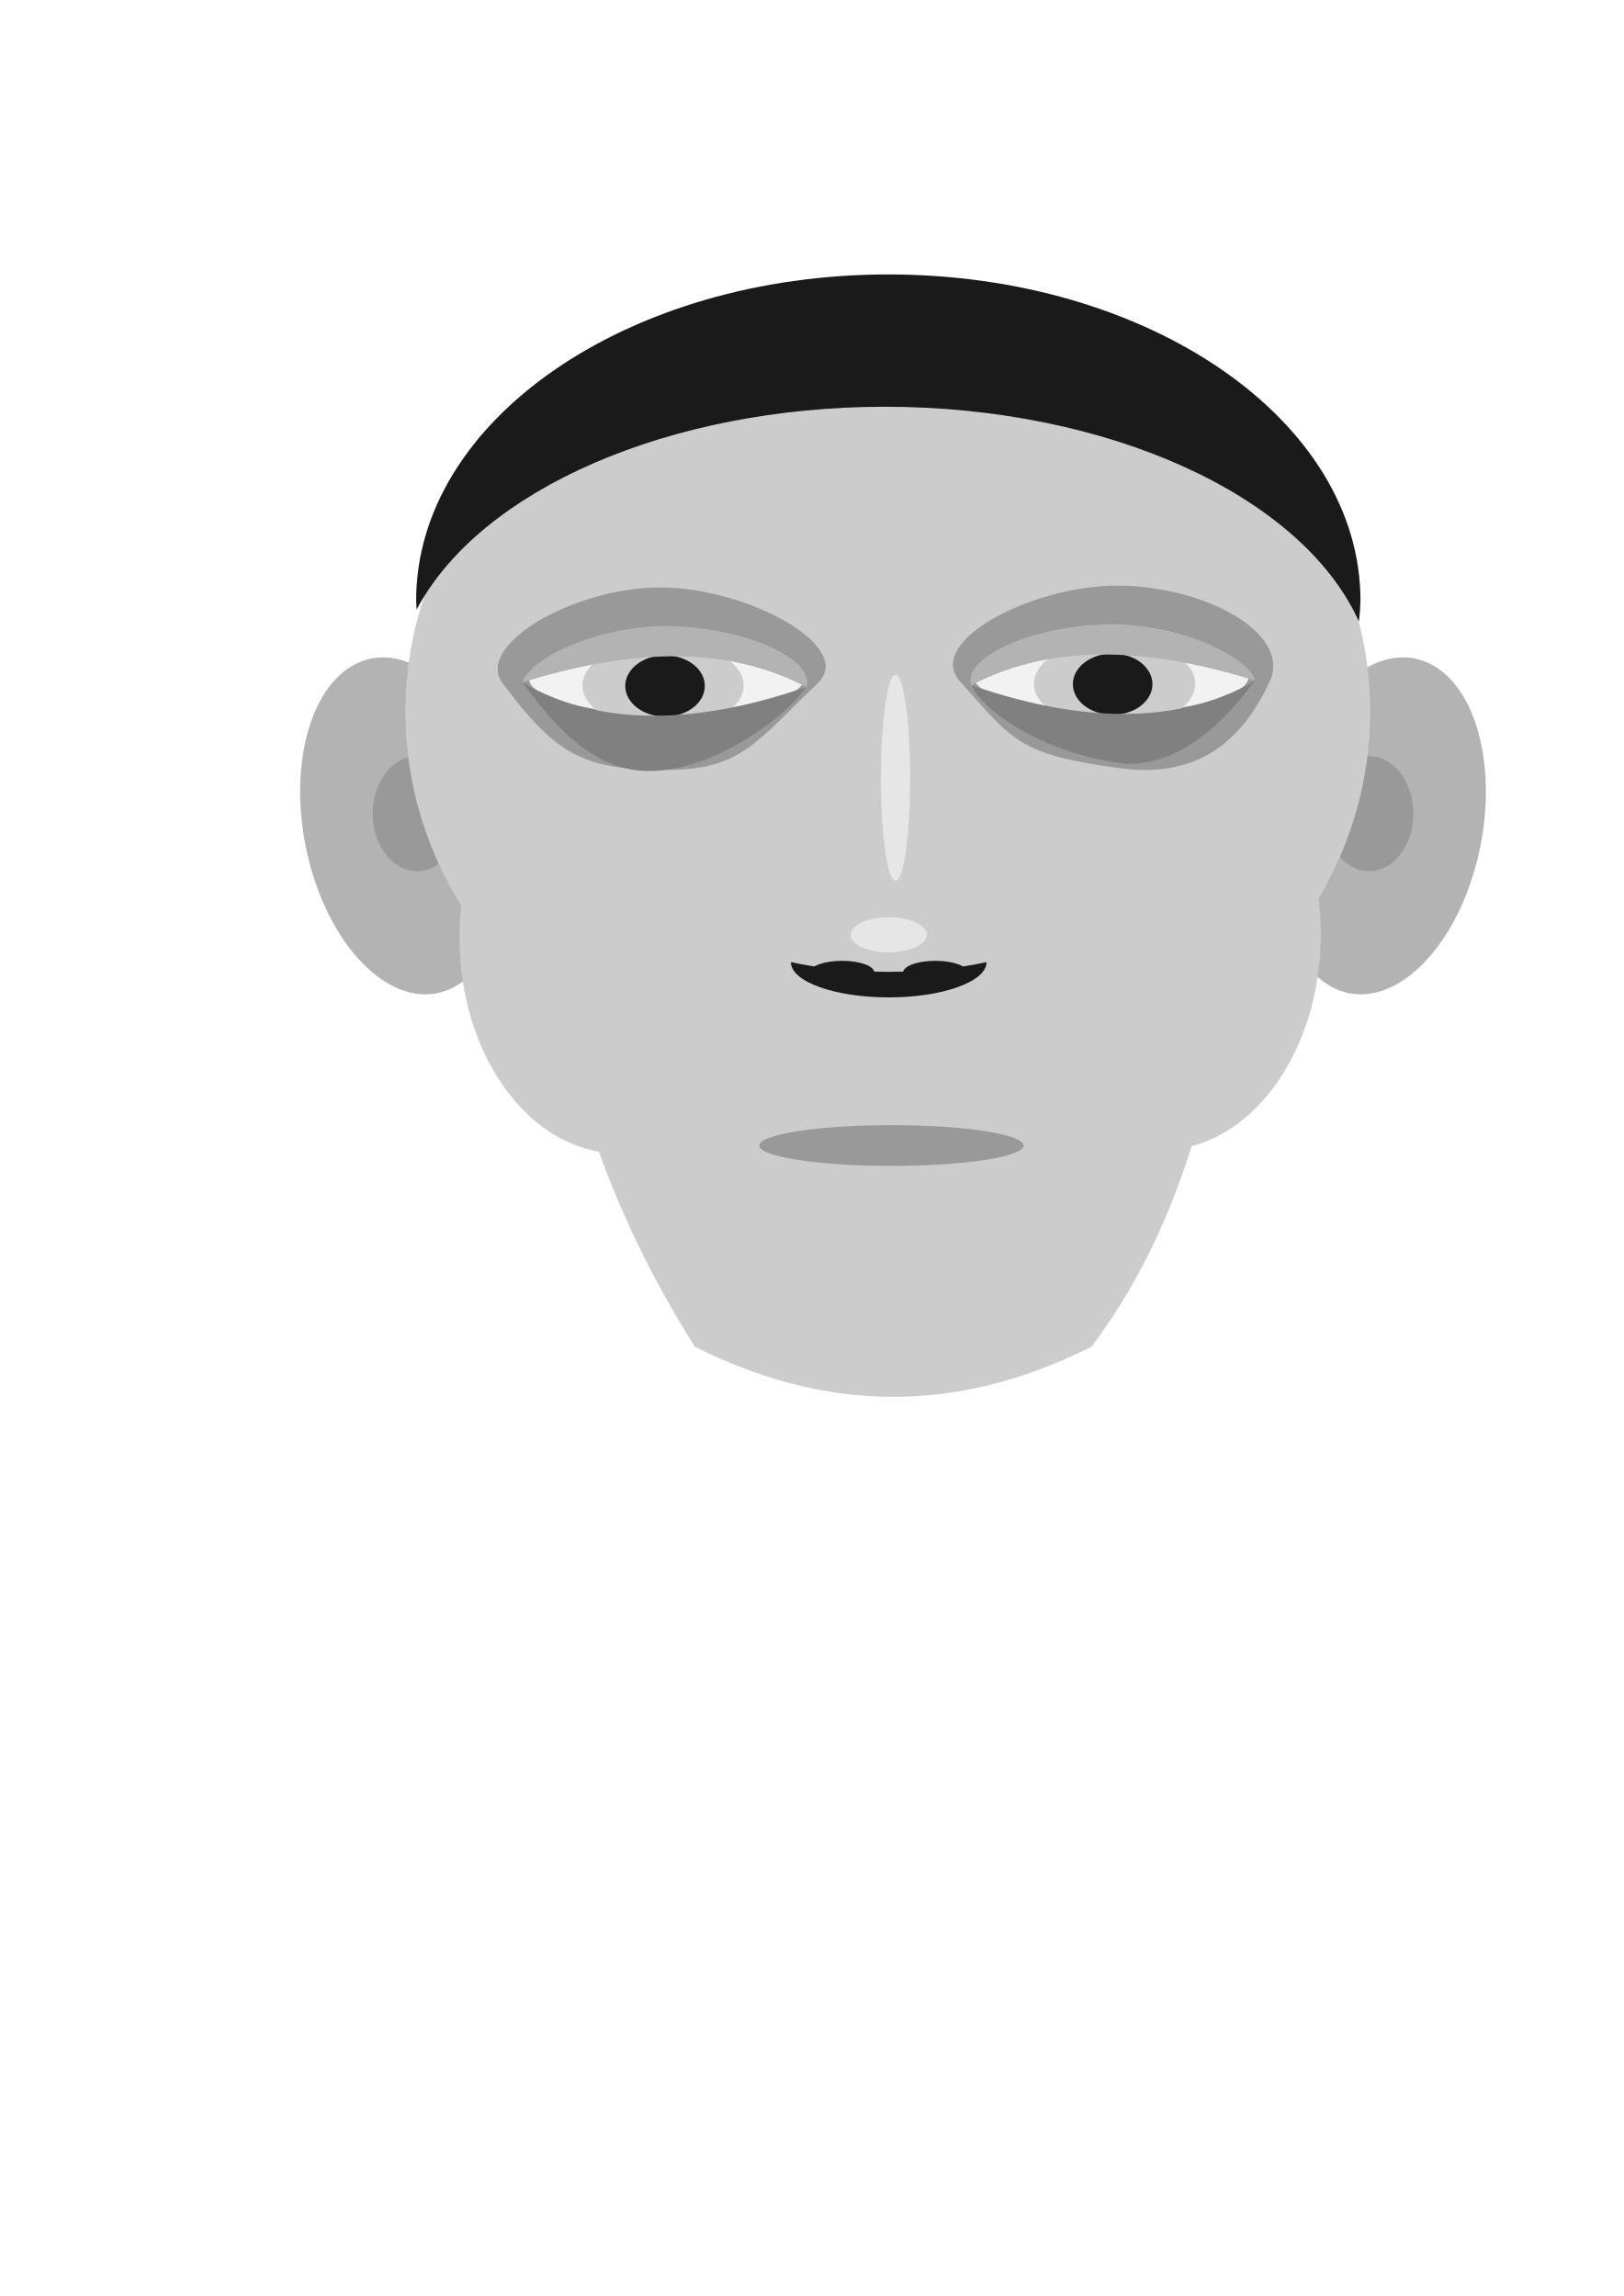
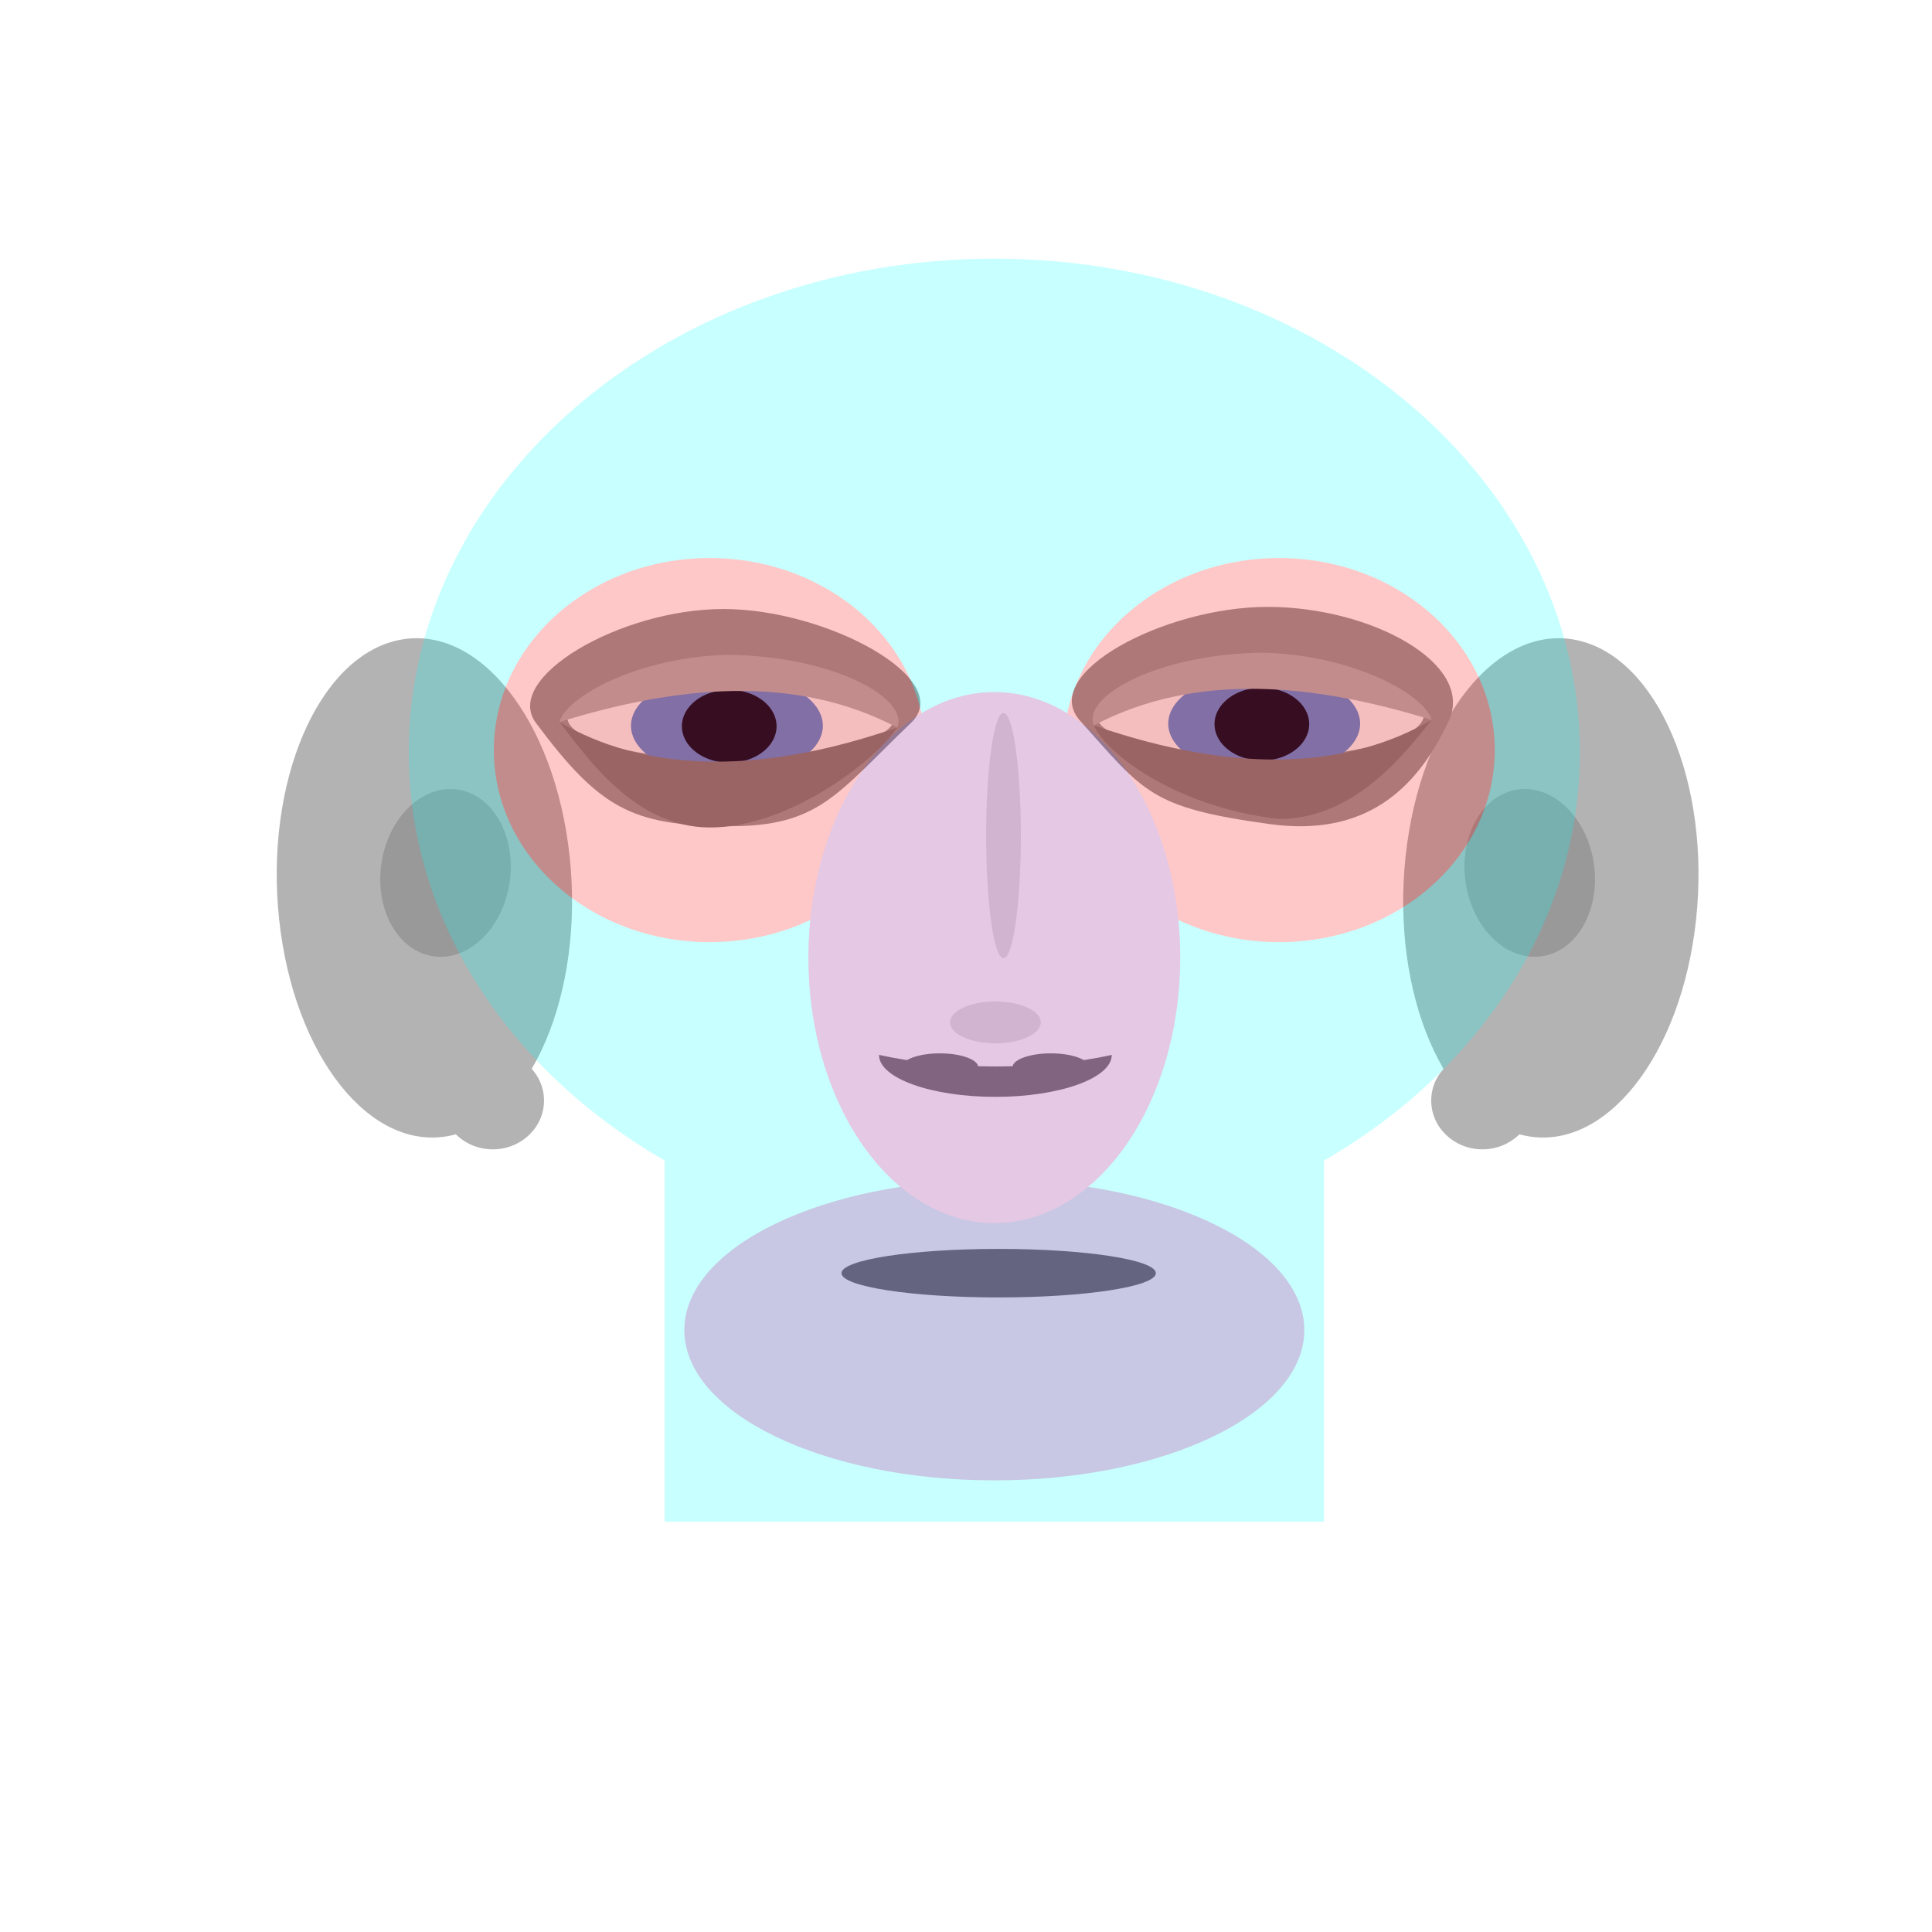
- <svg xmlns="http://www.w3.org/2000/svg" width="210mm" height="297mm" viewBox="0 0 210 297" version="1.1" id="svg10150">
+ <svg xmlns="http://www.w3.org/2000/svg" width="210mm" height="210mm" viewBox="0 0 210 210" version="1.1" id="svg10150">
  <defs id="defs10144" />
-   <g id="layer6" style="display:inline">
-     <g id="g10974" transform="matrix(0.9996082,0,0,1.20695,0.02048146,-21.02752)">
+   <g id="layer6" style="display:none;opacity:0.97" transform="translate(0,-87)">
+     <g id="g10974" transform="matrix(0.9996082,0,0,1.20695,-6.725874,56.18077)">
      <ellipse transform="rotate(-17.18857)" ry="18.474" rx="12.872" cy="116.65" cx="18.63" id="path10966" style="opacity:1;fill:#b3b3b3;fill-opacity:1;stroke:#160600;stroke-width:0.1;stroke-miterlimit:4;stroke-dasharray:none;stroke-dashoffset:0;stroke-opacity:0" />
      <ellipse ry="6.163" rx="5.723" cy="104.629" cx="53.926" id="path10970" style="opacity:1;fill:#999999;fill-opacity:1;stroke:#160600;stroke-width:0.1;stroke-miterlimit:4;stroke-dasharray:none;stroke-dashoffset:0;stroke-opacity:0" />
    </g>
-     <g id="g10974-4" transform="matrix(-0.9996082,0,0,1.20695,230.9745,-21.02752)">
+     <g id="g10974-4" transform="matrix(-0.9996082,0,0,1.20695,224.2281,56.18077)">
      <ellipse transform="rotate(-17.18857)" ry="18.474" rx="12.872" cy="116.65" cx="18.63" id="path10966-5" style="opacity:1;fill:#b3b3b3;fill-opacity:1;stroke:#160600;stroke-width:0.1;stroke-miterlimit:4;stroke-dasharray:none;stroke-dashoffset:0;stroke-opacity:0" />
      <ellipse ry="6.163" rx="5.723" cy="104.629" cx="53.926" id="path10970-8" style="opacity:1;fill:#999999;fill-opacity:1;stroke:#160600;stroke-width:0.1;stroke-miterlimit:4;stroke-dasharray:none;stroke-dashoffset:0;stroke-opacity:0" />
    </g>
  </g>
-   <g id="layer1" style="display:inline">
-     <ellipse style="opacity:1;fill:#cccccc;fill-opacity:1;stroke:#160600;stroke-width:0.116;stroke-miterlimit:4;stroke-dasharray:none;stroke-dashoffset:0;stroke-opacity:0" id="path10827" cx="114.819" cy="92.073" rx="62.394" ry="53.657" />
-     <path style="opacity:1;fill:#cccccc;fill-opacity:1;stroke:#160600;stroke-width:0.092;stroke-miterlimit:4;stroke-dasharray:none;stroke-dashoffset:0;stroke-opacity:0" d="m 68.884,106.8 93.757,-0.998 c -4.272,23.438 -5.824,47.481 -21.466,68.392 -17.8,9.002 -34.854,8.298 -51.324,0 C 75.589,151.531 71.149,130.777 68.884,106.8 Z" id="rect10833" />
-     <ellipse style="opacity:1;fill:#cccccc;fill-opacity:1;stroke:#160600;stroke-width:0.145;stroke-miterlimit:4;stroke-dasharray:none;stroke-dashoffset:0;stroke-opacity:0" id="path10838" cx="80.124" cy="121.277" rx="20.695" ry="27.933" />
-     <ellipse style="display:inline;opacity:1;fill:#cccccc;fill-opacity:1;stroke:#160600;stroke-width:0.145;stroke-miterlimit:4;stroke-dasharray:none;stroke-dashoffset:0;stroke-opacity:0" id="path10838-9" cx="150.126" cy="120.859" rx="20.695" ry="27.933" />
+   <g transform="translate(0,-87)" style="display:inline" id="g968">
+     <g id="g976" transform="translate(-1.025422e-5)">
+       <g id="g966" transform="matrix(-1.217801,0.177259,0.2140267,1.470401,209.5516,18.47693)">
+         <ellipse transform="rotate(-17.18857)" ry="18.474" rx="12.872" cy="116.65" cx="18.63" id="ellipse962" style="opacity:1;fill:#b3b3b3;fill-opacity:1;stroke:#160600;stroke-width:0.1;stroke-miterlimit:4;stroke-dasharray:none;stroke-dashoffset:0;stroke-opacity:0" />
+         <ellipse ry="6.163" rx="5.723" cy="104.629" cx="53.926" id="ellipse964" style="opacity:1;fill:#999999;fill-opacity:1;stroke:#160600;stroke-width:0.1;stroke-miterlimit:4;stroke-dasharray:none;stroke-dashoffset:0;stroke-opacity:0" />
+       </g>
+       <ellipse ry="5.3" rx="5.565" cy="206.628" cx="161.133" id="path970" style="fill:#b3b3b3;fill-opacity:1;stroke:#160600;stroke-width:1.065;stroke-miterlimit:4;stroke-dasharray:none;stroke-dashoffset:0;stroke-opacity:0" />
+     </g>
+     <g transform="matrix(-1,0,0,1,214.6992,0)" style="display:inline" id="g976-3">
+       <g id="g966-0" transform="matrix(-1.217801,0.177259,0.2140267,1.470401,209.5516,18.47693)">
+         <ellipse transform="rotate(-17.18857)" ry="18.474" rx="12.872" cy="116.65" cx="18.63" id="ellipse962-4" style="opacity:1;fill:#b3b3b3;fill-opacity:1;stroke:#160600;stroke-width:0.1;stroke-miterlimit:4;stroke-dasharray:none;stroke-dashoffset:0;stroke-opacity:0" />
+         <ellipse ry="6.163" rx="5.723" cy="104.629" cx="53.926" id="ellipse964-4" style="opacity:1;fill:#999999;fill-opacity:1;stroke:#160600;stroke-width:0.1;stroke-miterlimit:4;stroke-dasharray:none;stroke-dashoffset:0;stroke-opacity:0" />
+       </g>
+       <ellipse ry="5.3" rx="5.565" cy="206.628" cx="161.133" id="path970-4" style="fill:#b3b3b3;fill-opacity:1;stroke:#160600;stroke-width:1.065;stroke-miterlimit:4;stroke-dasharray:none;stroke-dashoffset:0;stroke-opacity:0" />
+     </g>
  </g>
-   <g id="layer9" style="display:none">
-     <path style="opacity:1;fill:#cccccc;fill-opacity:1;stroke:#160600;stroke-width:0.408;stroke-miterlimit:4;stroke-dasharray:none;stroke-dashoffset:0;stroke-opacity:0" d="m 429.867,143.957 c -85.928,0.467 -168.086,39.467 -218.164,121.179 -7.041,8.98 -12.028,40.513 -15.54,61.126 -10.957,41.113 2.275,71.838 -5.42,101.855 -8.362,69.067 24.393,223.071 68.045,217.451 15.9,-2.047 25.979,12.248 39.754,16.574 24.56,7.211 45.484,4.64 71.49,24.387 23.013,8.099 45.015,10.818 65.717,10.275 0.006,1.7e-4 0.013,-1.7e-4 0.019,0 20.701,0.543 42.704,-2.177 65.717,-10.275 26.006,-19.747 46.931,-17.176 71.49,-24.387 13.775,-4.326 23.854,-18.621 39.754,-16.574 43.652,5.62 76.407,-148.384 68.045,-217.451 -7.695,-30.018 5.537,-60.743 -5.42,-101.855 -3.512,-20.613 -9.202,-47.216 -16.244,-56.197 -50.077,-81.711 -131.532,-125.641 -217.459,-126.108 -1.961,-0.011 -3.922,0.007 -5.883,0.037 -0.007,-1e-4 -0.013,10e-5 -0.019,0 -1.961,-0.03 -3.922,-0.048 -5.883,-0.037 z" transform="scale(0.2645833)" id="rect11055" />
+   <g id="layer1" style="display:none" transform="translate(0,-87)">
+     <ellipse style="opacity:1;fill:#cccccc;fill-opacity:1;stroke:#160600;stroke-width:0.116;stroke-miterlimit:4;stroke-dasharray:none;stroke-dashoffset:0;stroke-opacity:0" id="path10827" cx="108.073" cy="169.281" rx="62.394" ry="53.657">
+       </ellipse>
+     <path style="opacity:1;fill:#cccccc;fill-opacity:1;stroke:#160600;stroke-width:0.092;stroke-miterlimit:4;stroke-dasharray:none;stroke-dashoffset:0;stroke-opacity:0" d="m 62.137,184.008 93.757,-0.998 c -4.272,23.438 -5.824,47.481 -21.466,68.392 -17.8,9.002 -34.854,8.298 -51.324,0 C 68.842,228.739 64.403,207.986 62.137,184.008 Z" id="rect10833">
+       </path>
+     <ellipse style="opacity:1;fill:#cccccc;fill-opacity:1;stroke:#160600;stroke-width:0.145;stroke-miterlimit:4;stroke-dasharray:none;stroke-dashoffset:0;stroke-opacity:0" id="path10838" cx="73.377" cy="198.485" rx="20.695" ry="27.933">
+       </ellipse>
+     <ellipse style="display:inline;opacity:1;fill:#cccccc;fill-opacity:1;stroke:#160600;stroke-width:0.145;stroke-miterlimit:4;stroke-dasharray:none;stroke-dashoffset:0;stroke-opacity:0" id="path10838-9" cx="143.38" cy="198.068" rx="20.695" ry="27.933">
+       </ellipse>
  </g>
-   <g id="layer3" style="display:none">
-     <g id="g10892">
+   <g id="layer9" style="display:none" transform="translate(0,-87)">
+     <path style="opacity:1;fill:#cccccc;fill-opacity:1;stroke:#160600;stroke-width:0.108;stroke-miterlimit:4;stroke-dasharray:none;stroke-dashoffset:0;stroke-opacity:0" d="m 106.989,115.297 c -22.735,0.123 -44.473,10.442 -57.722,32.062 -1.863,2.376 -3.182,10.719 -4.112,16.173 -2.899,10.878 0.602,19.007 -1.434,26.949 -2.212,18.274 6.454,59.021 18.004,57.534 4.207,-0.542 6.874,3.241 10.518,4.385 6.498,1.908 12.034,1.228 18.915,6.452 6.089,2.143 11.91,2.862 17.388,2.719 0.002,5e-5 0.003,-4e-5 0.005,0 5.477,0.144 11.299,-0.576 17.388,-2.719 6.881,-5.225 12.417,-4.545 18.915,-6.452 3.645,-1.145 6.311,-4.927 10.518,-4.385 11.549,1.487 20.216,-39.26 18.004,-57.534 -2.036,-7.942 1.465,-16.072 -1.434,-26.949 -0.929,-5.454 -2.435,-12.493 -4.298,-14.869 -13.25,-21.619 -34.801,-33.243 -57.536,-33.366 -0.519,-0.003 -1.038,0.002 -1.556,0.01 -0.002,-2e-5 -0.003,3e-5 -0.005,0 -0.519,-0.008 -1.038,-0.013 -1.556,-0.01 z" id="rect11055" />
+   </g>
+   <g id="layer11" style="display:none">
+     <path style="fill:#b3b3b3;fill-opacity:1;stroke:#160600;stroke-width:0.1;stroke-miterlimit:4;stroke-dasharray:none;stroke-dashoffset:0;stroke-opacity:0" d="M 44.789,73.249 C 58.121,8.287 163.261,17.283 171.734,71.924 174.003,89.087 158.524,133.433 137.281,162.561 124.384,181.869 90.549,179.915 79.507,160.971 71.482,151.088 41.361,104.18 44.789,73.249 Z" id="rect1306" />
+   </g>
+   <g id="layer3" style="display:none" transform="translate(0,-87)">
+     <g id="g10892" transform="translate(-6.746355,77.20829)">
      <ellipse ry="16.268" rx="21.959" cy="88.341" cx="83.734" id="path10856" style="opacity:1;fill:#999999;fill-opacity:1;stroke:#160600;stroke-width:0.082;stroke-miterlimit:4;stroke-dasharray:none;stroke-dashoffset:0;stroke-opacity:0" />
      <ellipse ry="6.089" rx="19.164" cy="87.528" cx="84.615" id="path10880" style="opacity:1;fill:#f2f2f2;fill-opacity:1;stroke:#160600;stroke-width:0.117;stroke-miterlimit:4;stroke-dasharray:none;stroke-dashoffset:0;stroke-opacity:0" />
-       <ellipse ry="7.441" rx="11.235" cy="88.748" cx="84.141" id="path10882" style="opacity:1;fill:#cccccc;fill-opacity:1;stroke:#160600;stroke-width:0.121;stroke-miterlimit:4;stroke-dasharray:none;stroke-dashoffset:0;stroke-opacity:0" />
-       <ellipse ry="5.204" rx="5.543" cy="88.815" cx="84.412" id="path10884" style="opacity:1;fill:#1a1a1a;fill-opacity:1;stroke:#160600;stroke-width:0.125;stroke-miterlimit:4;stroke-dasharray:none;stroke-dashoffset:0;stroke-opacity:0" />
+       <ellipse ry="7.441" rx="11.235" cy="88.748" cx="84.141" id="path10882" style="opacity:1;fill:#5f8dd3;fill-opacity:1;stroke:#160600;stroke-width:0.121;stroke-miterlimit:4;stroke-dasharray:none;stroke-dashoffset:0;stroke-opacity:0" />
+       <ellipse ry="5.204" rx="5.543" cy="88.815" cx="84.412" id="path10884" style="opacity:1;fill:#00112b;fill-opacity:1;stroke:#160600;stroke-width:0.125;stroke-miterlimit:4;stroke-dasharray:none;stroke-dashoffset:0;stroke-opacity:0" />
      <path id="path10860" transform="scale(0.2645833)" d="m 318.525,297.133 c -39.74,1.173 -71.385,22.468 -74.666,36.28 51.935,-19.596 104.251,-26.101 149.514,2.967 5.427,-15.634 -28.242,-38.651 -74.848,-39.247 z" style="opacity:1;fill:#b3b3b3;fill-opacity:1;stroke:#160600;stroke-width:0.609;stroke-miterlimit:4;stroke-dasharray:none;stroke-dashoffset:0;stroke-opacity:0" />
      <path id="path10860-5" d="m 82.38,102.365 c -9.12,-4.3e-4 -15.147,-10.086 -17.858,-14.15 9.666,6.824 22.554,7.945 39.559,0.785 -2.288,4.343 -12.118,13.36 -21.701,13.365 z" style="opacity:1;fill:#808080;fill-opacity:1;stroke:#160600;stroke-width:0.161;stroke-miterlimit:4;stroke-dasharray:none;stroke-dashoffset:0;stroke-opacity:0" />
    </g>
-     <g transform="matrix(-1,0,0,1,229.4541,1.210777)" id="g10892-2">
+     <g transform="matrix(-1,0,0,1,222.7077,78.41907)" id="g10892-2">
      <ellipse ry="16.268" rx="21.959" cy="88.341" cx="83.734" id="path10856-1" style="opacity:1;fill:#999999;fill-opacity:1;stroke:#160600;stroke-width:0.082;stroke-miterlimit:4;stroke-dasharray:none;stroke-dashoffset:0;stroke-opacity:0" />
      <ellipse ry="6.089" rx="19.164" cy="87.528" cx="84.615" id="path10880-3" style="opacity:1;fill:#f2f2f2;fill-opacity:1;stroke:#160600;stroke-width:0.117;stroke-miterlimit:4;stroke-dasharray:none;stroke-dashoffset:0;stroke-opacity:0" />
-       <ellipse ry="7.441" rx="11.235" cy="88.748" cx="84.141" id="path10882-0" style="opacity:1;fill:#cccccc;fill-opacity:1;stroke:#160600;stroke-width:0.121;stroke-miterlimit:4;stroke-dasharray:none;stroke-dashoffset:0;stroke-opacity:0" />
-       <ellipse ry="5.204" rx="5.543" cy="88.815" cx="84.412" id="path10884-9" style="opacity:1;fill:#1a1a1a;fill-opacity:1;stroke:#160600;stroke-width:0.125;stroke-miterlimit:4;stroke-dasharray:none;stroke-dashoffset:0;stroke-opacity:0" />
+       <ellipse ry="7.441" rx="11.235" cy="88.748" cx="84.141" id="path10882-0" style="opacity:1;fill:#5f8dd3;fill-opacity:1;stroke:#160600;stroke-width:0.121;stroke-miterlimit:4;stroke-dasharray:none;stroke-dashoffset:0;stroke-opacity:0" />
+       <ellipse ry="5.204" rx="5.543" cy="88.815" cx="84.412" id="path10884-9" style="opacity:1;fill:#00112b;fill-opacity:1;stroke:#160600;stroke-width:0.125;stroke-miterlimit:4;stroke-dasharray:none;stroke-dashoffset:0;stroke-opacity:0" />
      <path id="path10860-9" transform="scale(0.2645833)" d="m 318.525,297.133 c -39.74,1.173 -71.385,22.468 -74.666,36.28 51.935,-19.596 104.251,-26.101 149.514,2.967 5.427,-15.634 -28.242,-38.651 -74.848,-39.247 z" style="opacity:1;fill:#b3b3b3;fill-opacity:1;stroke:#160600;stroke-width:0.609;stroke-miterlimit:4;stroke-dasharray:none;stroke-dashoffset:0;stroke-opacity:0" />
      <path id="path10860-5-1" d="m 82.38,102.365 c -9.12,-4.3e-4 -15.147,-10.086 -17.858,-14.15 9.666,6.824 22.554,7.945 39.559,0.785 -2.288,4.343 -12.118,13.36 -21.701,13.365 z" style="opacity:1;fill:#808080;fill-opacity:1;stroke:#160600;stroke-width:0.161;stroke-miterlimit:4;stroke-dasharray:none;stroke-dashoffset:0;stroke-opacity:0" />
    </g>
  </g>
-   <g style="display:inline" id="g11107">
-     <g id="g11091" transform="matrix(0.9282286,0,0,0.7611063,7.657329,21.13343)">
+   <g style="display:inline" id="g11107" transform="translate(0,-87)">
+     <g id="g11091" transform="matrix(0.9282286,0,0,0.7611063,0.9109735,98.34172)">
      <path style="opacity:1;fill:#999999;fill-opacity:1;stroke:#160600;stroke-width:0.082;stroke-miterlimit:4;stroke-dasharray:none;stroke-dashoffset:0;stroke-opacity:0" d="M 105.693,88.341 C 96.927,98.584 94.942,103.158 84.232,103.094 72.998,103.026 69.207,100.492 61.776,88.341 57.859,81.937 71.607,72.073 83.734,72.073 c 12.127,-2e-6 27.279,10.053 21.959,16.268 z" id="ellipse11079" />
      <ellipse style="opacity:1;fill:#f2f2f2;fill-opacity:1;stroke:#160600;stroke-width:0.117;stroke-miterlimit:4;stroke-dasharray:none;stroke-dashoffset:0;stroke-opacity:0" id="ellipse11081" cx="84.615" cy="87.528" rx="19.164" ry="6.089" />
-       <ellipse style="opacity:1;fill:#cccccc;fill-opacity:1;stroke:#160600;stroke-width:0.121;stroke-miterlimit:4;stroke-dasharray:none;stroke-dashoffset:0;stroke-opacity:0" id="ellipse11083" cx="84.141" cy="88.748" rx="11.235" ry="7.441" />
-       <ellipse style="opacity:1;fill:#1a1a1a;fill-opacity:1;stroke:#160600;stroke-width:0.125;stroke-miterlimit:4;stroke-dasharray:none;stroke-dashoffset:0;stroke-opacity:0" id="ellipse11085" cx="84.412" cy="88.815" rx="5.543" ry="5.204" />
+       <ellipse style="opacity:1;fill:#5f8dd3;fill-opacity:1;stroke:#160600;stroke-width:0.121;stroke-miterlimit:4;stroke-dasharray:none;stroke-dashoffset:0;stroke-opacity:0" id="ellipse11083" cx="84.141" cy="88.748" rx="11.235" ry="7.441" />
+       <ellipse style="opacity:1;fill:#00112b;fill-opacity:1;stroke:#160600;stroke-width:0.125;stroke-miterlimit:4;stroke-dasharray:none;stroke-dashoffset:0;stroke-opacity:0" id="ellipse11085" cx="84.412" cy="88.815" rx="5.543" ry="5.204" />
      <path style="opacity:1;fill:#b3b3b3;fill-opacity:1;stroke:#160600;stroke-width:0.609;stroke-miterlimit:4;stroke-dasharray:none;stroke-dashoffset:0;stroke-opacity:0" d="m 318.525,297.133 c -39.74,1.173 -71.385,22.468 -74.666,36.28 51.935,-19.596 104.251,-26.101 149.514,2.967 5.427,-15.634 -28.242,-38.651 -74.848,-39.247 z" transform="scale(0.2645833)" id="path11087" />
      <path style="opacity:1;fill:#808080;fill-opacity:1;stroke:#160600;stroke-width:0.161;stroke-miterlimit:4;stroke-dasharray:none;stroke-dashoffset:0;stroke-opacity:0" d="m 82.131,103.275 c -9.12,-4.3e-4 -14.898,-10.995 -17.61,-15.059 9.666,6.824 22.554,7.945 39.559,0.785 -2.288,4.343 -12.367,14.269 -21.949,14.274 z" id="path11089" />
    </g>
-     <g id="g11105" transform="matrix(-0.9282286,0,0,0.7611063,222.2582,20.90139)">
-       <path style="opacity:1;fill:#999999;fill-opacity:1;stroke:#160600;stroke-width:0.082;stroke-miterlimit:4;stroke-dasharray:none;stroke-dashoffset:0;stroke-opacity:0" d="M 105.693,88.341 C 98.187,98.527 97.573,100.737 83.486,103.094 72.566,104.92 66.387,98.504 62.521,88.341 59.421,80.191 71.607,72.073 83.734,72.073 c 12.127,-2e-6 26.883,9.586 21.959,16.268 z" id="ellipse11093" />
+     <g id="g11105" transform="matrix(-0.9282286,0,0,0.7611063,215.5118,98.10967)">
+       <path style="opacity:1;fill:#999999;fill-opacity:1;stroke:#160600;stroke-width:0.082;stroke-miterlimit:4;stroke-dasharray:none;stroke-dashoffset:0;stroke-opacity:0" d="M 105.693,88.341 C 98.187,98.527 97.573,100.737 83.486,103.094 72.566,104.92 66.387,98.504 62.521,88.341 59.421,80.191 71.607,72.073 83.734,72.073 c 12.127,-2e-6 26.883,9.586 21.959,16.268 z" id="ellipse11093">
+         </path>
      <ellipse style="opacity:1;fill:#f2f2f2;fill-opacity:1;stroke:#160600;stroke-width:0.117;stroke-miterlimit:4;stroke-dasharray:none;stroke-dashoffset:0;stroke-opacity:0" id="ellipse11095" cx="84.615" cy="87.528" rx="19.164" ry="6.089" />
-       <ellipse style="opacity:1;fill:#cccccc;fill-opacity:1;stroke:#160600;stroke-width:0.121;stroke-miterlimit:4;stroke-dasharray:none;stroke-dashoffset:0;stroke-opacity:0" id="ellipse11097" cx="84.141" cy="88.748" rx="11.235" ry="7.441" />
-       <ellipse style="opacity:1;fill:#1a1a1a;fill-opacity:1;stroke:#160600;stroke-width:0.125;stroke-miterlimit:4;stroke-dasharray:none;stroke-dashoffset:0;stroke-opacity:0" id="ellipse11099" cx="84.412" cy="88.815" rx="5.543" ry="5.204" />
-       <path style="opacity:1;fill:#b3b3b3;fill-opacity:1;stroke:#160600;stroke-width:0.609;stroke-miterlimit:4;stroke-dasharray:none;stroke-dashoffset:0;stroke-opacity:0" d="m 318.525,297.133 c -39.74,1.173 -71.385,22.468 -74.666,36.28 51.935,-19.596 104.251,-26.101 149.514,2.967 5.427,-15.634 -28.242,-38.651 -74.848,-39.247 z" transform="scale(0.2645833)" id="path11101" />
-       <path style="opacity:1;fill:#808080;fill-opacity:1;stroke:#160600;stroke-width:0.161;stroke-miterlimit:4;stroke-dasharray:none;stroke-dashoffset:0;stroke-opacity:0" d="m 82.38,102.365 c -9.12,-4.3e-4 -15.147,-10.086 -17.858,-14.15 9.666,6.824 22.554,7.945 39.559,0.785 -1.201,3.68 -9.386,11.694 -21.701,13.365 z" id="path11103" />
+       <ellipse style="opacity:1;fill:#5f8dd3;fill-opacity:1;stroke:#160600;stroke-width:0.121;stroke-miterlimit:4;stroke-dasharray:none;stroke-dashoffset:0;stroke-opacity:0" id="ellipse11097" cx="84.141" cy="88.748" rx="11.235" ry="7.441" />
+       <ellipse style="opacity:1;fill:#00112b;fill-opacity:1;stroke:#160600;stroke-width:0.125;stroke-miterlimit:4;stroke-dasharray:none;stroke-dashoffset:0;stroke-opacity:0" id="ellipse11099" cx="84.412" cy="88.815" rx="5.543" ry="5.204" />
+       <path style="opacity:1;fill:#b3b3b3;fill-opacity:1;stroke:#160600;stroke-width:0.609;stroke-miterlimit:4;stroke-dasharray:none;stroke-dashoffset:0;stroke-opacity:0" d="m 318.525,297.133 c -39.74,1.173 -71.385,22.468 -74.666,36.28 51.935,-19.596 104.251,-26.101 149.514,2.967 5.427,-15.634 -28.242,-38.651 -74.848,-39.247 z" transform="scale(0.2645833)" id="path11101">
+         </path>
+       <path style="opacity:1;fill:#808080;fill-opacity:1;stroke:#160600;stroke-width:0.161;stroke-miterlimit:4;stroke-dasharray:none;stroke-dashoffset:0;stroke-opacity:0" d="m 82.38,102.365 c -9.12,-4.3e-4 -15.147,-10.086 -17.858,-14.15 9.666,6.824 22.554,7.945 39.559,0.785 -1.201,3.68 -9.386,11.694 -21.701,13.365 z" id="path11103">
+         </path>
    </g>
  </g>
-   <g id="layer4" style="display:inline">
-     <path style="opacity:1;fill:#1a1a1a;fill-opacity:1;stroke:#160600;stroke-width:0.1;stroke-miterlimit:4;stroke-dasharray:none;stroke-dashoffset:0;stroke-opacity:0" d="m 102.293,124.453 a 12.649,4.554 0 0 0 -0.002,0.011 12.649,4.554 0 0 0 12.649,4.554 12.649,4.554 0 0 0 12.649,-4.554 12.649,4.554 0 0 0 -0.001,-0.008 20.981,6.181 0 0 1 -12.648,1.256 20.981,6.181 0 0 1 -12.647,-1.259 z" id="path10930" />
-     <ellipse style="opacity:1;fill:#e6e6e6;fill-opacity:1;stroke:#160600;stroke-width:0.1;stroke-miterlimit:4;stroke-dasharray:none;stroke-dashoffset:0;stroke-opacity:0" id="path10937" cx="114.941" cy="120.922" rx="4.933" ry="2.277" />
-     <g id="g10958" transform="translate(0,0.5059707)">
-       <ellipse ry="1.523" rx="4.173" cy="125.303" cx="108.911" id="path10939" style="opacity:1;fill:#1a1a1a;fill-opacity:1;stroke:#160600;stroke-width:0.1;stroke-miterlimit:4;stroke-dasharray:none;stroke-dashoffset:0;stroke-opacity:0" />
-       <ellipse ry="1.523" rx="4.173" cy="125.303" cx="120.97" id="path10939-3" style="opacity:1;fill:#1a1a1a;fill-opacity:1;stroke:#160600;stroke-width:0.1;stroke-miterlimit:4;stroke-dasharray:none;stroke-dashoffset:0;stroke-opacity:0" />
+   <g id="layer4" style="display:inline" transform="translate(0,-87)">
+     <path style="opacity:1;fill:#808080;fill-opacity:1;stroke:#160600;stroke-width:0.1;stroke-miterlimit:4;stroke-dasharray:none;stroke-dashoffset:0;stroke-opacity:0" d="m 95.547,201.661 a 12.649,4.554 0 0 0 -0.002,0.011 12.649,4.554 0 0 0 12.649,4.554 12.649,4.554 0 0 0 12.649,-4.554 12.649,4.554 0 0 0 -10e-4,-0.008 20.981,6.181 0 0 1 -12.648,1.256 20.981,6.181 0 0 1 -12.647,-1.259 z" id="path10930" />
+     <ellipse style="opacity:1;fill:#e6e6e6;fill-opacity:1;stroke:#160600;stroke-width:0.1;stroke-miterlimit:4;stroke-dasharray:none;stroke-dashoffset:0;stroke-opacity:0" id="path10937" cx="108.194" cy="198.13" rx="4.933" ry="2.277" />
+     <g id="g10958" transform="translate(-6.746355,77.71426)" style="fill:#808080;fill-opacity:1">
+       <ellipse ry="1.523" rx="4.173" cy="125.303" cx="108.911" id="path10939" style="opacity:1;fill:#808080;fill-opacity:1;stroke:#160600;stroke-width:0.1;stroke-miterlimit:4;stroke-dasharray:none;stroke-dashoffset:0;stroke-opacity:0" />
+       <ellipse ry="1.523" rx="4.173" cy="125.303" cx="120.97" id="path10939-3" style="opacity:1;fill:#808080;fill-opacity:1;stroke:#160600;stroke-width:0.1;stroke-miterlimit:4;stroke-dasharray:none;stroke-dashoffset:0;stroke-opacity:0" />
    </g>
-     <ellipse style="opacity:1;fill:#e6e6e6;fill-opacity:1;stroke:#160600;stroke-width:0.1;stroke-miterlimit:4;stroke-dasharray:none;stroke-dashoffset:0;stroke-opacity:0" id="path10960" cx="115.823" cy="100.62" rx="1.887" ry="13.328" />
+     <ellipse style="opacity:1;fill:#e6e6e6;fill-opacity:1;stroke:#160600;stroke-width:0.1;stroke-miterlimit:4;stroke-dasharray:none;stroke-dashoffset:0;stroke-opacity:0" id="path10960" cx="109.076" cy="177.828" rx="1.887" ry="13.328" />
  </g>
-   <g id="layer5" style="display:none">
-     <ellipse style="opacity:1;fill:#808080;fill-opacity:1;stroke:#160600;stroke-width:0.047;stroke-miterlimit:4;stroke-dasharray:none;stroke-dashoffset:0;stroke-opacity:0" id="path10963" cx="114.718" cy="155.369" rx="17.899" ry="3.224" />
+   <g id="layer5" style="display:none" transform="translate(0,-87)">
+     <ellipse style="opacity:1;fill:#808080;fill-opacity:1;stroke:#160600;stroke-width:0.047;stroke-miterlimit:4;stroke-dasharray:none;stroke-dashoffset:0;stroke-opacity:0" id="path10963" cx="107.972" cy="232.577" rx="17.899" ry="3.224" />
  </g>
-   <g style="display:none" id="g11041">
-     <path style="opacity:1;fill:#808080;fill-opacity:1;stroke:#160600;stroke-width:0.039;stroke-miterlimit:4;stroke-dasharray:none;stroke-dashoffset:0;stroke-opacity:0" d="m 138.93,165.216 c 0,0.95 -10.582,1.721 -23.635,1.721 -13.053,0 -23.635,-0.77 -23.635,-1.721 0,-0.95 10.336,0.169 23.389,0.169 13.053,0 23.881,-1.119 23.881,-0.169 z" id="ellipse11039" />
+   <g style="display:none" id="g11041" transform="translate(0,-87)">
+     <path style="opacity:1;fill:#808080;fill-opacity:1;stroke:#160600;stroke-width:0.039;stroke-miterlimit:4;stroke-dasharray:none;stroke-dashoffset:0;stroke-opacity:0" d="m 132.184,242.425 c 0,0.95 -10.582,1.721 -23.635,1.721 -13.053,0 -23.635,-0.77 -23.635,-1.721 0,-0.95 10.336,0.169 23.389,0.169 13.053,0 23.881,-1.119 23.881,-0.169 z" id="ellipse11039" />
  </g>
-   <g id="layer8" style="display:inline">
-     <ellipse style="opacity:1;fill:#999999;fill-opacity:1;stroke:#160600;stroke-width:0.153;stroke-miterlimit:4;stroke-dasharray:none;stroke-dashoffset:0;stroke-opacity:0" id="path11052" cx="115.297" cy="148.18" rx="17.086" ry="2.638" />
+   <g id="layer8" style="display:inline" transform="translate(0,-87)">
+     <ellipse style="opacity:1;fill:#808080;fill-opacity:1;stroke:#160600;stroke-width:0.153;stroke-miterlimit:4;stroke-dasharray:none;stroke-dashoffset:0;stroke-opacity:0" id="path11052" cx="108.551" cy="225.388" rx="17.086" ry="2.638" />
  </g>
-   <g id="layer7" style="display:inline">
-     <path style="opacity:1;fill:#1a1a1a;fill-opacity:1;stroke:#160600;stroke-width:0.117;stroke-miterlimit:4;stroke-dasharray:none;stroke-dashoffset:0;stroke-opacity:0" d="m 114.888,35.5 a 61.067,42.189 0 0 0 -61.067,42.189 61.067,42.189 0 0 0 0.059,1.162 63.476,37.408 0 0 1 60.568,-26.235 63.476,37.408 0 0 1 61.311,27.789 61.067,42.189 0 0 0 0.197,-2.716 61.067,42.189 0 0 0 -61.067,-42.189 z" id="path11000" />
+   <g id="layer7" style="display:none" transform="translate(0,-87)">
+     <path style="opacity:1;fill:#552200;fill-opacity:1;stroke:#160600;stroke-width:0.117;stroke-miterlimit:4;stroke-dasharray:none;stroke-dashoffset:0;stroke-opacity:0" d="m 108.142,112.709 a 61.067,42.189 0 0 0 -61.067,42.189 61.067,42.189 0 0 0 0.059,1.162 63.476,37.408 0 0 1 60.568,-26.235 63.476,37.408 0 0 1 61.311,27.789 61.067,42.189 0 0 0 0.197,-2.716 61.067,42.189 0 0 0 -61.067,-42.189 z" id="path11000" />
  </g>
-   <g id="layer2" style="display:none;opacity:0.215">
-     <g id="g10819" transform="translate(2.392761)">
+   <g transform="translate(0,-87)" style="display:none" id="g1300">
+     <path id="path1298" d="m 108.142,112.709 c -36.451,-29.426 -70.297,25.85 -69.813,54.38 -6.083,5.688 4.537,5.015 4.565,5.403 8.288,-15.607 45.591,-52.902 64.808,-42.666 20.308,-6.029 54.446,22.541 61.841,38.92 0.108,-0.904 9.184,-2.87 4.702,-6.692 -6.085,-41.278 -41.693,-76.87 -66.103,-49.344 z" style="opacity:1;fill:#552200;fill-opacity:1;stroke:#160600;stroke-width:0.117;stroke-miterlimit:4;stroke-dasharray:none;stroke-dashoffset:0;stroke-opacity:0" />
+   </g>
+   <g id="layer12" style="display:none">
+     <path style="fill:#552200;fill-opacity:1;stroke:#160600;stroke-width:5.044;stroke-miterlimit:4;stroke-dasharray:none;stroke-dashoffset:0;stroke-opacity:0" d="M 410.68,14.92 C 254.958,14.919 128.72,133.085 128.721,278.85 c 0.117,12.745 -6.103,21.805 3.301,38.062 42.743,28.669 70.031,10.496 78.057,0 -0.096,-1.668 -0.165,-3.338 -0.205,-5.008 -2.2e-4,-90.771 80.729,-165.174 183.262,-172.057 5.128,-0.344 8.894,-5.478 14.124,-5.478 4.5,-2e-5 10.382,5.088 14.807,5.343 103.553,5.978 185.414,80.786 185.414,172.191 -0.068,1.67 -0.165,3.34 -0.289,5.008 2.245,15.098 74.692,13.665 82.225,0 2.054,-12.598 3.13,-25.319 3.221,-38.062 C 692.638,133.086 566.401,14.92 410.68,14.92 Z" transform="scale(0.2645833)" id="path950" />
+   </g>
+   <g id="layer2" style="display:inline;opacity:0.215" transform="translate(0,-87)">
+     <g id="g10819" transform="translate(-4.353594,77.20829)">
      <ellipse ry="53.666" rx="63.65" cy="91.573" cx="112.432" id="path10790" style="fill:#00ffff;fill-opacity:1;stroke:#160600;stroke-width:0.099;stroke-miterlimit:4;stroke-dasharray:none;stroke-dashoffset:0;stroke-opacity:0" />
      <rect y="114.301" x="76.597" height="60.891" width="71.67" id="rect10794" style="fill:#00ffff;fill-opacity:1;stroke:#160600;stroke-width:0.1;stroke-miterlimit:4;stroke-dasharray:none;stroke-dashoffset:0;stroke-opacity:0" />
    </g>
-     <ellipse style="opacity:1;fill:#000080;fill-opacity:1;stroke:#160600;stroke-width:0.094;stroke-miterlimit:4;stroke-dasharray:none;stroke-dashoffset:0;stroke-opacity:0" id="path10825" cx="114.824" cy="154.37" rx="33.696" ry="16.332" />
-     <g id="g10815">
+     <ellipse style="opacity:1;fill:#000080;fill-opacity:1;stroke:#160600;stroke-width:0.094;stroke-miterlimit:4;stroke-dasharray:none;stroke-dashoffset:0;stroke-opacity:0" id="path10825" cx="108.078" cy="231.578" rx="33.696" ry="16.332" />
+     <g id="g10815" transform="translate(-6.746355,77.20829)">
      <ellipse ry="20.875" rx="23.453" cy="91.324" cx="83.878" id="path10796" style="fill:#ff0000;fill-opacity:1;stroke:#160600;stroke-width:0.1;stroke-miterlimit:4;stroke-dasharray:none;stroke-dashoffset:0;stroke-opacity:0" />
      <ellipse ry="20.875" rx="23.453" cy="91.324" cx="145.77" id="path10796-9" style="opacity:1;fill:#ff0000;fill-opacity:1;stroke:#160600;stroke-width:0.1;stroke-miterlimit:4;stroke-dasharray:none;stroke-dashoffset:0;stroke-opacity:0" />
    </g>
-     <ellipse style="opacity:1;fill:#800080;fill-opacity:1;stroke:#160600;stroke-width:0.1;stroke-miterlimit:4;stroke-dasharray:none;stroke-dashoffset:0;stroke-opacity:0" id="path10821" cx="114.824" cy="113.88" rx="20.208" ry="28.863" />
+     <ellipse style="opacity:1;fill:#800080;fill-opacity:1;stroke:#160600;stroke-width:0.1;stroke-miterlimit:4;stroke-dasharray:none;stroke-dashoffset:0;stroke-opacity:0" id="path10821" cx="108.078" cy="191.089" rx="20.208" ry="28.863" />
+   </g>
+   <g id="layer10" style="display:inline" transform="translate(0,-87)">
+     <rect style="opacity:1;fill:#f2f2f2;fill-opacity:1;stroke:#160600;stroke-width:0.1;stroke-miterlimit:4;stroke-dasharray:none;stroke-dashoffset:0;stroke-opacity:0" id="rect11975" width="18.924" height="17.619" x="-171.623" y="22.925">
+       </rect>
+     <rect style="opacity:1;fill:#5f8dd3;fill-opacity:1;stroke:#160600;stroke-width:0.1;stroke-miterlimit:4;stroke-dasharray:none;stroke-dashoffset:0;stroke-opacity:0" id="rect11977" width="17.619" height="17.619" x="-141.606" y="24.23">
+       </rect>
+     <rect style="opacity:1;fill:#00112b;fill-opacity:1;stroke:#160600;stroke-width:0.1;stroke-miterlimit:4;stroke-dasharray:none;stroke-dashoffset:0;stroke-opacity:0" id="rect11979" width="21.534" height="18.272" x="-108.978" y="25.535">
+       </rect>
+     <text xml:space="preserve" style="font-style:normal;font-weight:normal;font-size:10.583px;line-height:1.25;font-family:sans-serif;letter-spacing:0px;word-spacing:0px;fill:#000000;fill-opacity:1;stroke:none;stroke-width:0.265" x="-173.581" y="4" id="text11983">
+       <tspan id="tspan11981" x="-173.581" y="4" style="stroke-width:0.265">eye</tspan>
+     </text>
+     <text xml:space="preserve" style="font-style:normal;font-weight:normal;font-size:10.583px;line-height:1.25;font-family:sans-serif;letter-spacing:0px;word-spacing:0px;fill:#000000;fill-opacity:1;stroke:none;stroke-width:0.265" x="-173.678" y="92.035" id="text11987">
+       <tspan id="tspan11985" x="-173.678" y="92.035" style="stroke-width:0.265">skin</tspan>
+     </text>
+     <text xml:space="preserve" style="font-style:normal;font-weight:normal;font-size:10.583px;line-height:1.25;font-family:sans-serif;letter-spacing:0px;word-spacing:0px;fill:#000000;fill-opacity:1;stroke:none;stroke-width:0.265" x="-172.405" y="198.828" id="text11991">
+       <tspan id="tspan11989" x="-172.405" y="198.828" style="stroke-width:0.265">hair</tspan>
+     </text>
+     <rect style="opacity:1;fill:#cccccc;fill-opacity:1;stroke:#160600;stroke-width:0.1;stroke-miterlimit:4;stroke-dasharray:none;stroke-dashoffset:0;stroke-opacity:0" id="rect11993" width="23.492" height="17.619" x="-175.636" y="106.392">
+       </rect>
+     <rect style="opacity:1;fill:#b3b3b3;fill-opacity:1;stroke:#160600;stroke-width:0.1;stroke-miterlimit:4;stroke-dasharray:none;stroke-dashoffset:0;stroke-opacity:0" id="rect11995" width="20.882" height="16.314" x="-143.66" y="107.044">
+       </rect>
+     <rect style="opacity:1;fill:#999999;fill-opacity:1;stroke:#160600;stroke-width:0.1;stroke-miterlimit:4;stroke-dasharray:none;stroke-dashoffset:0;stroke-opacity:0" id="rect11997" width="22.187" height="17.619" x="-113.643" y="106.392">
+       </rect>
+     <rect style="opacity:1;fill:#808080;fill-opacity:1;stroke:#160600;stroke-width:0.1;stroke-miterlimit:4;stroke-dasharray:none;stroke-dashoffset:0;stroke-opacity:0" id="rect11999" width="26.102" height="20.882" x="-81.667" y="105.087">
+       </rect>
+     <rect style="opacity:1;fill:#552200;fill-opacity:1;stroke:#160600;stroke-width:0.1;stroke-miterlimit:4;stroke-dasharray:none;stroke-dashoffset:0;stroke-opacity:0" id="rect12001" width="29.365" height="20.229" x="-173.71" y="211.879">
+       </rect>
+     <rect style="opacity:1;fill:#aa4400;fill-opacity:1;stroke:#160600;stroke-width:0.1;stroke-miterlimit:4;stroke-dasharray:none;stroke-dashoffset:0;stroke-opacity:0" id="rect12003" width="33.281" height="18.272" x="-133.251" y="214.489">
+       </rect>
+     <rect style="opacity:1;fill:#d38d5f;fill-opacity:1;stroke:#160600;stroke-width:0.1;stroke-miterlimit:4;stroke-dasharray:none;stroke-dashoffset:0;stroke-opacity:0" id="rect12005" width="28.713" height="22.84" x="-90.835" y="211.879">
+       </rect>
+     <rect style="opacity:1;fill:#e6e6e6;fill-opacity:1;stroke:#160600;stroke-width:0.1;stroke-miterlimit:4;stroke-dasharray:none;stroke-dashoffset:0;stroke-opacity:0" id="rect11993-1" width="23.492" height="17.619" x="-204.902" y="107.8">
+       </rect>
+     <rect style="display:inline;fill:#f2f2f2;fill-opacity:1;stroke:#160600;stroke-width:0.1;stroke-miterlimit:4;stroke-dasharray:none;stroke-dashoffset:0;stroke-opacity:0" id="rect988" width="20.989" height="17.99" x="-175.405" y="52.632" />
+     <rect style="display:inline;fill:#362512;fill-opacity:1;stroke:#160600;stroke-width:0.1;stroke-miterlimit:4;stroke-dasharray:none;stroke-dashoffset:0;stroke-opacity:0" id="rect990" width="21.738" height="23.987" x="-143.922" y="51.133" />
+     <rect style="display:inline;fill:#0e0202;fill-opacity:1;stroke:#160600;stroke-width:0.1;stroke-miterlimit:4;stroke-dasharray:none;stroke-dashoffset:0;stroke-opacity:0" id="rect992" width="19.489" height="16.491" x="-112.439" y="56.38" />
+     <rect style="display:inline;opacity:1;fill:#cb7922;fill-opacity:1;stroke:#160600;stroke-width:0.1;stroke-miterlimit:4;stroke-dasharray:none;stroke-dashoffset:0;stroke-opacity:0" id="rect11993-4" width="23.492" height="17.619" x="-173.583" y="136.871" />
+     <rect style="display:inline;opacity:1;fill:#b66f24;fill-opacity:1;stroke:#160600;stroke-width:0.1;stroke-miterlimit:4;stroke-dasharray:none;stroke-dashoffset:0;stroke-opacity:0" id="rect11995-4" width="20.882" height="16.314" x="-141.608" y="137.524" />
+     <rect style="display:inline;opacity:1;fill:#955c20;fill-opacity:1;stroke:#160600;stroke-width:0.1;stroke-miterlimit:4;stroke-dasharray:none;stroke-dashoffset:0;stroke-opacity:0" id="rect11997-7" width="22.187" height="17.619" x="-111.59" y="136.871" />
+     <rect style="display:inline;opacity:1;fill:#724b21;fill-opacity:1;stroke:#160600;stroke-width:0.1;stroke-miterlimit:4;stroke-dasharray:none;stroke-dashoffset:0;stroke-opacity:0" id="rect11999-3" width="26.102" height="20.882" x="-79.615" y="135.566" />
+     <rect style="display:inline;opacity:1;fill:#df9241;fill-opacity:1;stroke:#160600;stroke-width:0.1;stroke-miterlimit:4;stroke-dasharray:none;stroke-dashoffset:0;stroke-opacity:0" id="rect11993-1-7" width="23.492" height="17.619" x="-202.849" y="138.28" />
+     <rect style="display:inline;fill:#1a0f03;fill-opacity:1;stroke:#160600;stroke-width:0.1;stroke-miterlimit:4;stroke-dasharray:none;stroke-dashoffset:0;stroke-opacity:0" id="rect982" width="26.502" height="18.021" x="-172.083" y="242.958" />
+     <rect style="display:inline;fill:#311b04;fill-opacity:1;stroke:#160600;stroke-width:0.1;stroke-miterlimit:4;stroke-dasharray:none;stroke-dashoffset:0;stroke-opacity:0" id="rect984" width="29.152" height="15.901" x="-130.21" y="242.958" />
+     <rect style="display:inline;fill:#4d2c0a;fill-opacity:1;stroke:#160600;stroke-width:0.1;stroke-miterlimit:4;stroke-dasharray:none;stroke-dashoffset:0;stroke-opacity:0" id="rect986" width="29.682" height="19.082" x="-89.927" y="242.958" />
+     <rect style="display:inline;opacity:1;fill:#e8a279;fill-opacity:1;stroke:#160600;stroke-width:0.1;stroke-miterlimit:4;stroke-dasharray:none;stroke-dashoffset:0;stroke-opacity:0" id="rect11993-4-5" width="23.492" height="17.619" x="-174.333" y="165.68" />
+     <rect style="display:inline;opacity:1;fill:#eaae70;fill-opacity:1;stroke:#160600;stroke-width:0.1;stroke-miterlimit:4;stroke-dasharray:none;stroke-dashoffset:0;stroke-opacity:0" id="rect11995-4-3" width="20.882" height="16.314" x="-142.358" y="166.333" />
+     <rect style="display:inline;opacity:1;fill:#df9241;fill-opacity:1;stroke:#160600;stroke-width:0.1;stroke-miterlimit:4;stroke-dasharray:none;stroke-dashoffset:0;stroke-opacity:0" id="rect11997-7-8" width="22.187" height="17.619" x="-112.34" y="165.68" />
+     <rect style="display:inline;opacity:1;fill:#bc7225;fill-opacity:1;stroke:#160600;stroke-width:0.1;stroke-miterlimit:4;stroke-dasharray:none;stroke-dashoffset:0;stroke-opacity:0" id="rect11999-3-8" width="26.102" height="20.882" x="-80.364" y="164.375" />
+     <rect style="display:inline;opacity:1;fill:#e8b79d;fill-opacity:1;stroke:#160600;stroke-width:0.1;stroke-miterlimit:4;stroke-dasharray:none;stroke-dashoffset:0;stroke-opacity:0" id="rect11993-1-7-3" width="23.492" height="17.619" x="-203.599" y="167.089" />
+     <rect style="display:inline;fill:#dfb012;fill-opacity:1;stroke:#160600;stroke-width:0.1;stroke-miterlimit:4;stroke-dasharray:none;stroke-dashoffset:0;stroke-opacity:0" id="rect982-1" width="26.502" height="18.021" x="-172.856" y="272.467" />
+     <rect style="display:inline;fill:#f0ca4a;fill-opacity:1;stroke:#160600;stroke-width:0.1;stroke-miterlimit:4;stroke-dasharray:none;stroke-dashoffset:0;stroke-opacity:0" id="rect984-8" width="29.152" height="15.901" x="-130.983" y="272.467" />
+     <rect style="display:inline;fill:#f5da82;fill-opacity:1;stroke:#160600;stroke-width:0.1;stroke-miterlimit:4;stroke-dasharray:none;stroke-dashoffset:0;stroke-opacity:0" id="rect986-9" width="29.682" height="19.082" x="-90.7" y="272.467" />
  </g>
</svg>
